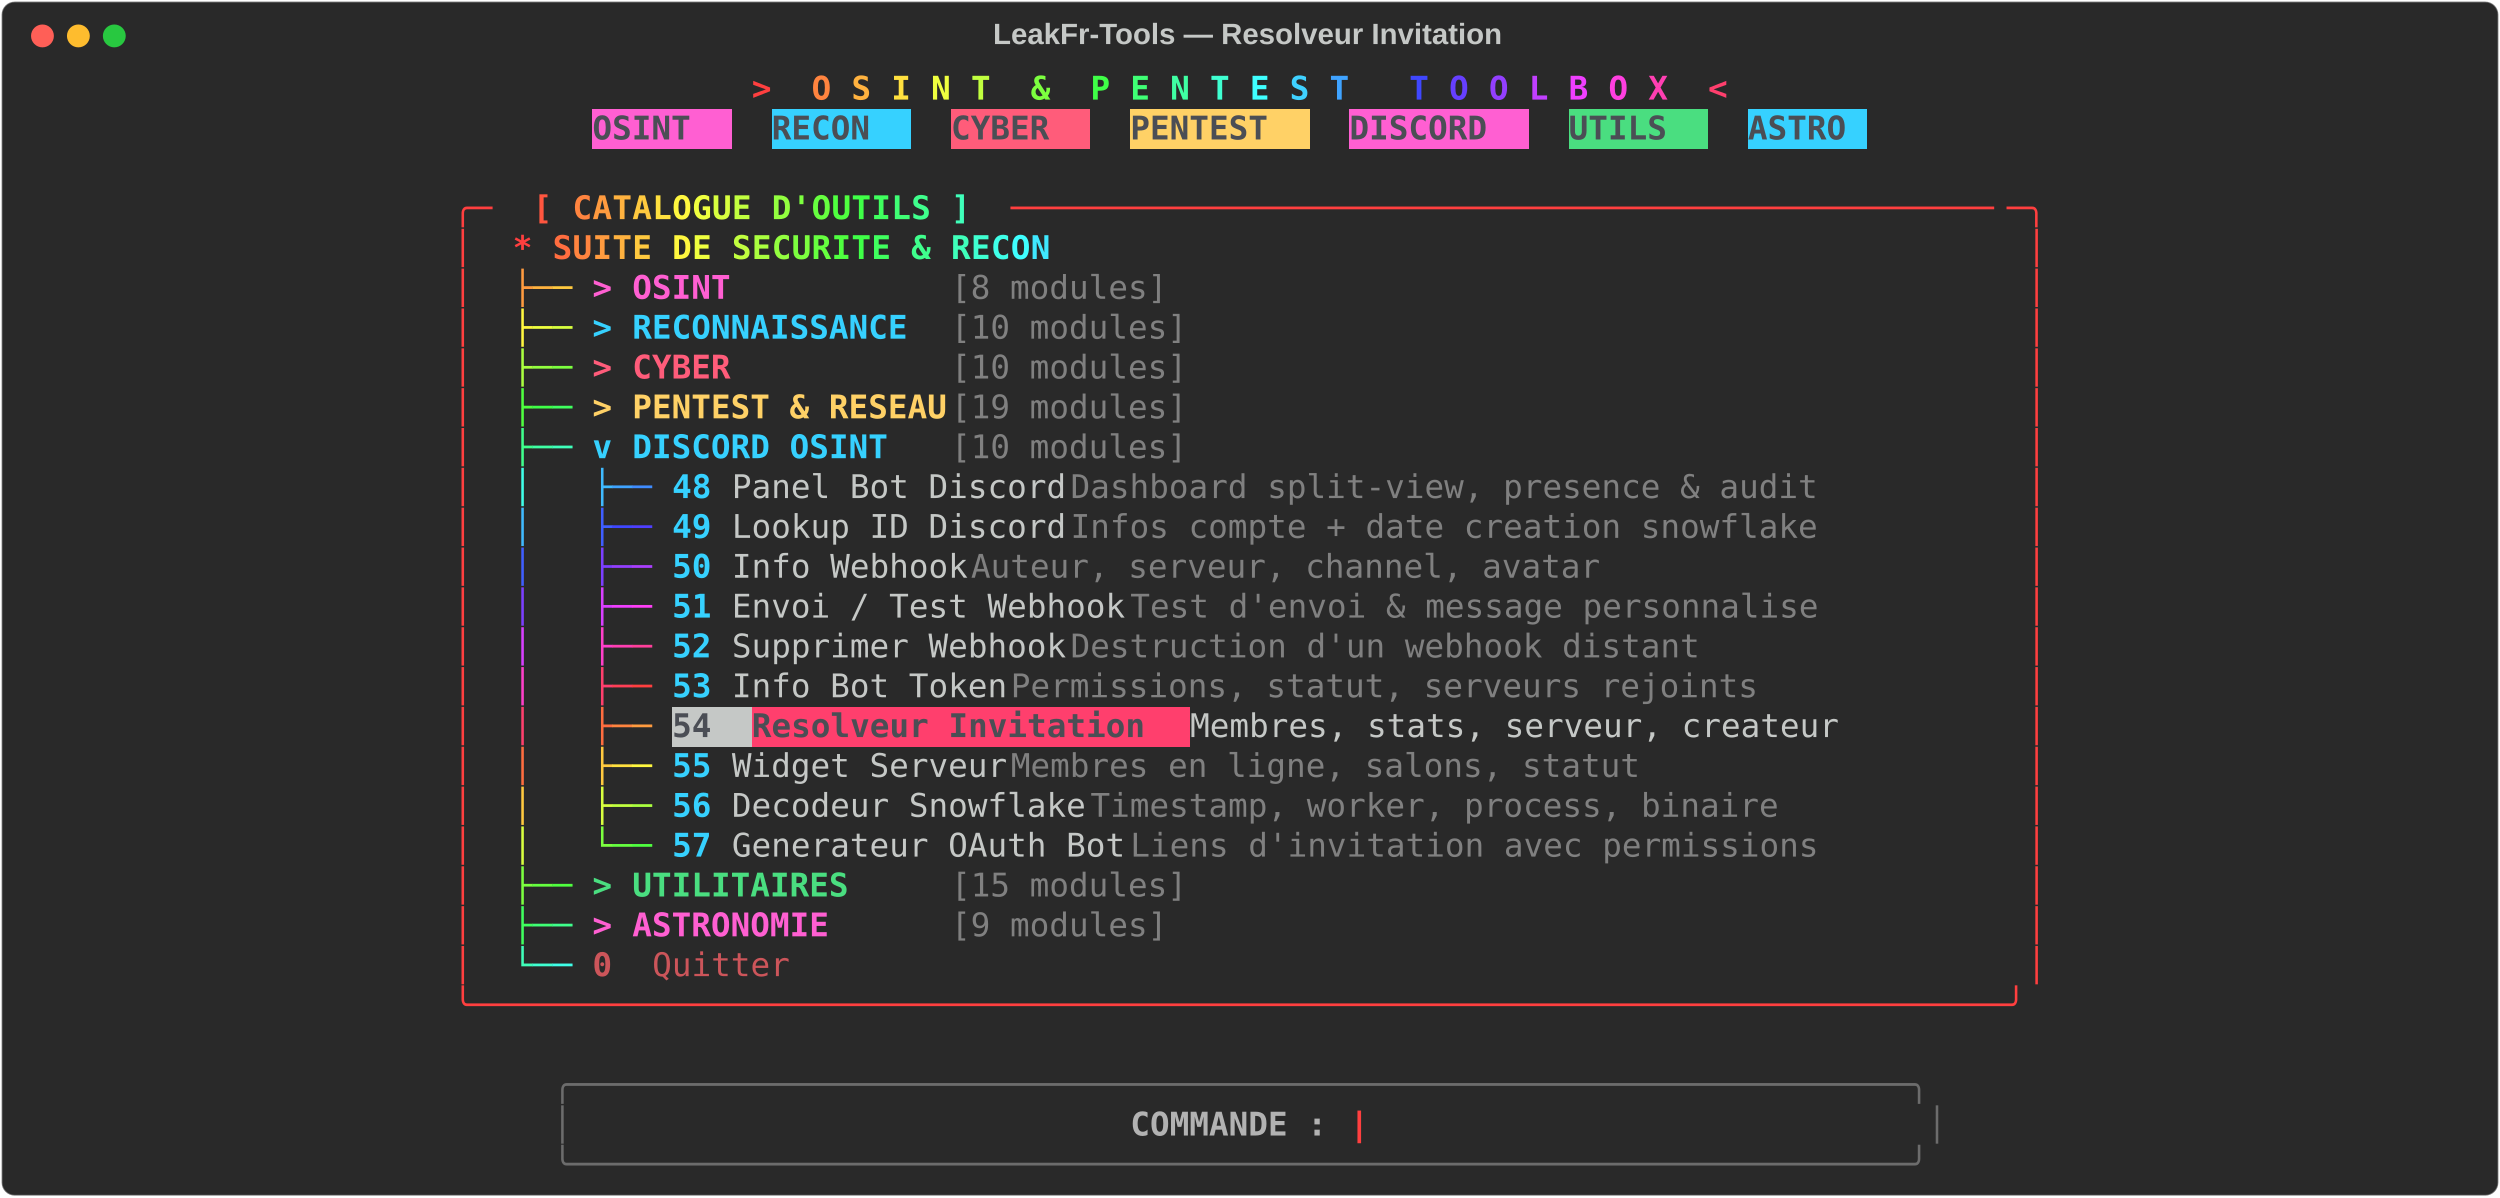
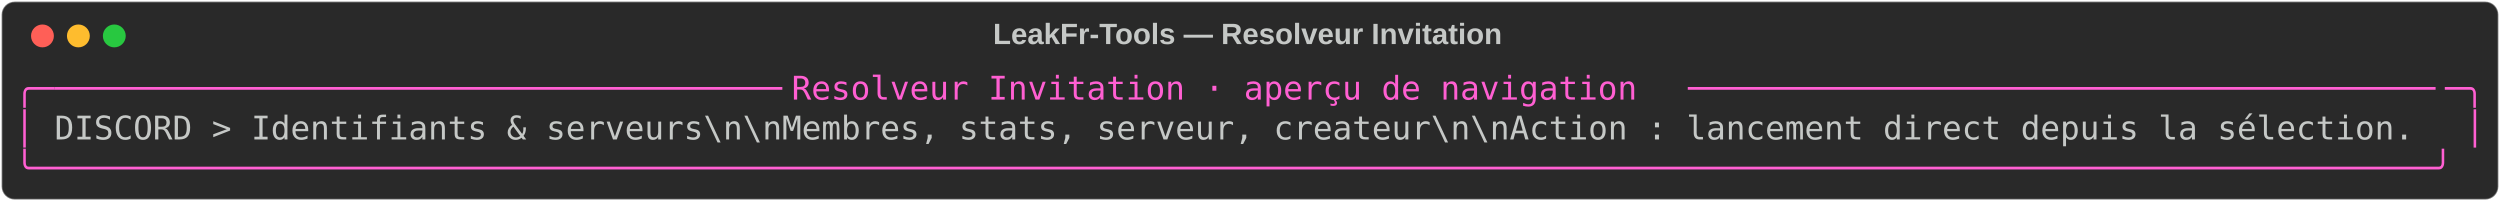
- <svg xmlns="http://www.w3.org/2000/svg" class="rich-terminal" viewBox="0 0 1531 733.2">
+ <svg xmlns="http://www.w3.org/2000/svg" class="rich-terminal" viewBox="0 0 1531 123.2">
  <style>

    @font-face {
        font-family: "Fira Code";
        src: local("FiraCode-Regular"),
                url("https://cdnjs.cloudflare.com/ajax/libs/firacode/6.2.0/woff2/FiraCode-Regular.woff2") format("woff2"),
                url("https://cdnjs.cloudflare.com/ajax/libs/firacode/6.2.0/woff/FiraCode-Regular.woff") format("woff");
        font-style: normal;
        font-weight: 400;
    }
    @font-face {
        font-family: "Fira Code";
        src: local("FiraCode-Bold"),
                url("https://cdnjs.cloudflare.com/ajax/libs/firacode/6.2.0/woff2/FiraCode-Bold.woff2") format("woff2"),
                url("https://cdnjs.cloudflare.com/ajax/libs/firacode/6.2.0/woff/FiraCode-Bold.woff") format("woff");
        font-style: bold;
        font-weight: 700;
    }

-     .terminal-1403682815-matrix {
+     .terminal-3613533372-matrix {
        font-family: Fira Code, monospace;
        font-size: 20px;
        line-height: 24.4px;
        font-variant-east-asian: full-width;
    }

-     .terminal-1403682815-title {
+     .terminal-3613533372-title {
        font-size: 18px;
        font-weight: bold;
        font-family: arial;
    }

-     .terminal-1403682815-r1 { fill: #c5c8c6 }
- .terminal-1403682815-r2 { fill: #ff3f3f;font-weight: bold }
- .terminal-1403682815-r3 { fill: #ff563f;font-weight: bold }
- .terminal-1403682815-r4 { fill: #ff6d3f;font-weight: bold }
- .terminal-1403682815-r5 { fill: #ff843f;font-weight: bold }
- .terminal-1403682815-r6 { fill: #ff9b3f;font-weight: bold }
- .terminal-1403682815-r7 { fill: #ffb23f;font-weight: bold }
- .terminal-1403682815-r8 { fill: #ffc93f;font-weight: bold }
- .terminal-1403682815-r9 { fill: #ffe03f;font-weight: bold }
- .terminal-1403682815-r10 { fill: #fff73f;font-weight: bold }
- .terminal-1403682815-r11 { fill: #efff3f;font-weight: bold }
- .terminal-1403682815-r12 { fill: #d8ff3f;font-weight: bold }
- .terminal-1403682815-r13 { fill: #c1ff3f;font-weight: bold }
- .terminal-1403682815-r14 { fill: #aaff3f;font-weight: bold }
- .terminal-1403682815-r15 { fill: #93ff3f;font-weight: bold }
- .terminal-1403682815-r16 { fill: #7cff3f;font-weight: bold }
- .terminal-1403682815-r17 { fill: #66ff3f;font-weight: bold }
- .terminal-1403682815-r18 { fill: #4fff3f;font-weight: bold }
- .terminal-1403682815-r19 { fill: #3fff47;font-weight: bold }
- .terminal-1403682815-r20 { fill: #3fff5e;font-weight: bold }
- .terminal-1403682815-r21 { fill: #3fff75;font-weight: bold }
- .terminal-1403682815-r22 { fill: #3fff8c;font-weight: bold }
- .terminal-1403682815-r23 { fill: #3fffa3;font-weight: bold }
- .terminal-1403682815-r24 { fill: #3fffba;font-weight: bold }
- .terminal-1403682815-r25 { fill: #3fffd1;font-weight: bold }
- .terminal-1403682815-r26 { fill: #3fffe8;font-weight: bold }
- .terminal-1403682815-r27 { fill: #3fffff;font-weight: bold }
- .terminal-1403682815-r28 { fill: #3fe8ff;font-weight: bold }
- .terminal-1403682815-r29 { fill: #3fd1ff;font-weight: bold }
- .terminal-1403682815-r30 { fill: #3fbaff;font-weight: bold }
- .terminal-1403682815-r31 { fill: #3fa3ff;font-weight: bold }
- .terminal-1403682815-r32 { fill: #3f8cff;font-weight: bold }
- .terminal-1403682815-r33 { fill: #3f75ff;font-weight: bold }
- .terminal-1403682815-r34 { fill: #3f5eff;font-weight: bold }
- .terminal-1403682815-r35 { fill: #3f47ff;font-weight: bold }
- .terminal-1403682815-r36 { fill: #4f3fff;font-weight: bold }
- .terminal-1403682815-r37 { fill: #663fff;font-weight: bold }
- .terminal-1403682815-r38 { fill: #7c3fff;font-weight: bold }
- .terminal-1403682815-r39 { fill: #933fff;font-weight: bold }
- .terminal-1403682815-r40 { fill: #aa3fff;font-weight: bold }
- .terminal-1403682815-r41 { fill: #c13fff;font-weight: bold }
- .terminal-1403682815-r42 { fill: #d83fff;font-weight: bold }
- .terminal-1403682815-r43 { fill: #ef3fff;font-weight: bold }
- .terminal-1403682815-r44 { fill: #ff3ff7;font-weight: bold }
- .terminal-1403682815-r45 { fill: #ff3fe0;font-weight: bold }
- .terminal-1403682815-r46 { fill: #ff3fc9;font-weight: bold }
- .terminal-1403682815-r47 { fill: #ff3fb2;font-weight: bold }
- .terminal-1403682815-r48 { fill: #ff3f9b;font-weight: bold }
- .terminal-1403682815-r49 { fill: #ff3f84;font-weight: bold }
- .terminal-1403682815-r50 { fill: #ff3f6d;font-weight: bold }
- .terminal-1403682815-r51 { fill: #4b4e55;font-weight: bold }
- .terminal-1403682815-r52 { fill: #ff3f3f }
- .terminal-1403682815-r53 { fill: #ff5fd2;font-weight: bold }
- .terminal-1403682815-r54 { fill: #808080 }
- .terminal-1403682815-r55 { fill: #36d1ff;font-weight: bold }
- .terminal-1403682815-r56 { fill: #ff5c7a;font-weight: bold }
- .terminal-1403682815-r57 { fill: #ffd166;font-weight: bold }
- .terminal-1403682815-r58 { fill: #ff3f56;font-weight: bold }
- .terminal-1403682815-r59 { fill: #65ff3f;font-weight: bold }
- .terminal-1403682815-r60 { fill: #4ade80;font-weight: bold }
- .terminal-1403682815-r61 { fill: #cc555a;font-weight: bold }
- .terminal-1403682815-r62 { fill: #cc555a }
- .terminal-1403682815-r63 { fill: #6c6c6c }
- .terminal-1403682815-r64 { fill: #b2b2b2;font-weight: bold }
+     .terminal-3613533372-r1 { fill: #ff5fd2 }
+ .terminal-3613533372-r2 { fill: #c5c8c6 }
    </style>
  <defs>
-     <clipPath id="terminal-1403682815-clip-terminal">
-       <rect x="0" y="0" width="1511.8" height="682.2" />
+     <clipPath id="terminal-3613533372-clip-terminal">
+       <rect x="0" y="0" width="1511.8" height="72.2" />
    </clipPath>
-     <clipPath id="terminal-1403682815-line-0">
+     <clipPath id="terminal-3613533372-line-0">
      <rect x="0" y="1.5" width="1512.8" height="24.65" />
    </clipPath>
-     <clipPath id="terminal-1403682815-line-1">
+     <clipPath id="terminal-3613533372-line-1">
      <rect x="0" y="25.9" width="1512.8" height="24.65" />
    </clipPath>
-     <clipPath id="terminal-1403682815-line-2">
-       <rect x="0" y="50.3" width="1512.8" height="24.65" />
-     </clipPath>
-     <clipPath id="terminal-1403682815-line-3">
-       <rect x="0" y="74.7" width="1512.8" height="24.65" />
-     </clipPath>
-     <clipPath id="terminal-1403682815-line-4">
-       <rect x="0" y="99.1" width="1512.8" height="24.65" />
-     </clipPath>
-     <clipPath id="terminal-1403682815-line-5">
-       <rect x="0" y="123.5" width="1512.8" height="24.65" />
-     </clipPath>
-     <clipPath id="terminal-1403682815-line-6">
-       <rect x="0" y="147.9" width="1512.8" height="24.65" />
-     </clipPath>
-     <clipPath id="terminal-1403682815-line-7">
-       <rect x="0" y="172.3" width="1512.8" height="24.65" />
-     </clipPath>
-     <clipPath id="terminal-1403682815-line-8">
-       <rect x="0" y="196.7" width="1512.8" height="24.65" />
-     </clipPath>
-     <clipPath id="terminal-1403682815-line-9">
-       <rect x="0" y="221.1" width="1512.8" height="24.65" />
-     </clipPath>
-     <clipPath id="terminal-1403682815-line-10">
-       <rect x="0" y="245.5" width="1512.8" height="24.65" />
-     </clipPath>
-     <clipPath id="terminal-1403682815-line-11">
-       <rect x="0" y="269.9" width="1512.8" height="24.65" />
-     </clipPath>
-     <clipPath id="terminal-1403682815-line-12">
-       <rect x="0" y="294.3" width="1512.8" height="24.65" />
-     </clipPath>
-     <clipPath id="terminal-1403682815-line-13">
-       <rect x="0" y="318.7" width="1512.8" height="24.65" />
-     </clipPath>
-     <clipPath id="terminal-1403682815-line-14">
-       <rect x="0" y="343.1" width="1512.8" height="24.65" />
-     </clipPath>
-     <clipPath id="terminal-1403682815-line-15">
-       <rect x="0" y="367.5" width="1512.8" height="24.65" />
-     </clipPath>
-     <clipPath id="terminal-1403682815-line-16">
-       <rect x="0" y="391.9" width="1512.8" height="24.65" />
-     </clipPath>
-     <clipPath id="terminal-1403682815-line-17">
-       <rect x="0" y="416.3" width="1512.8" height="24.65" />
-     </clipPath>
-     <clipPath id="terminal-1403682815-line-18">
-       <rect x="0" y="440.7" width="1512.8" height="24.65" />
-     </clipPath>
-     <clipPath id="terminal-1403682815-line-19">
-       <rect x="0" y="465.1" width="1512.8" height="24.65" />
-     </clipPath>
-     <clipPath id="terminal-1403682815-line-20">
-       <rect x="0" y="489.5" width="1512.8" height="24.65" />
-     </clipPath>
-     <clipPath id="terminal-1403682815-line-21">
-       <rect x="0" y="513.9" width="1512.8" height="24.65" />
-     </clipPath>
-     <clipPath id="terminal-1403682815-line-22">
-       <rect x="0" y="538.3" width="1512.8" height="24.65" />
-     </clipPath>
-     <clipPath id="terminal-1403682815-line-23">
-       <rect x="0" y="562.7" width="1512.8" height="24.65" />
-     </clipPath>
-     <clipPath id="terminal-1403682815-line-24">
-       <rect x="0" y="587.1" width="1512.8" height="24.65" />
-     </clipPath>
-     <clipPath id="terminal-1403682815-line-25">
-       <rect x="0" y="611.5" width="1512.8" height="24.65" />
-     </clipPath>
-     <clipPath id="terminal-1403682815-line-26">
-       <rect x="0" y="635.9" width="1512.8" height="24.65" />
-     </clipPath>
  </defs>
-   <rect fill="#292929" stroke="rgba(255,255,255,0.35)" stroke-width="1" x="1" y="1" width="1529" height="731.2" rx="8" />
-   <text class="terminal-1403682815-title" fill="#c5c8c6" text-anchor="middle" x="764" y="27">LeakFr-Tools — Resolveur Invitation</text>
+   <rect fill="#292929" stroke="rgba(255,255,255,0.35)" stroke-width="1" x="1" y="1" width="1529" height="121.2" rx="8" />
+   <text class="terminal-3613533372-title" fill="#c5c8c6" text-anchor="middle" x="764" y="27">LeakFr-Tools — Resolveur Invitation</text>
  <g transform="translate(26,22)">
    <circle cx="0" cy="0" r="7" fill="#ff5f57" />
    <circle cx="22" cy="0" r="7" fill="#febc2e" />
    <circle cx="44" cy="0" r="7" fill="#28c840" />
  </g>
-   <g transform="translate(9, 41)" clip-path="url(#terminal-1403682815-clip-terminal)">
-     <rect fill="#ff5fd2" x="353.8" y="25.9" width="85.4" height="24.65" shape-rendering="crispEdges" />
-     <rect fill="#36d1ff" x="463.6" y="25.9" width="85.4" height="24.65" shape-rendering="crispEdges" />
-     <rect fill="#ff5c7a" x="573.4" y="25.9" width="85.4" height="24.65" shape-rendering="crispEdges" />
-     <rect fill="#ffd166" x="683.2" y="25.9" width="109.8" height="24.65" shape-rendering="crispEdges" />
-     <rect fill="#ff5fd2" x="817.4" y="25.9" width="109.8" height="24.65" shape-rendering="crispEdges" />
-     <rect fill="#4ade80" x="951.6" y="25.9" width="85.4" height="24.65" shape-rendering="crispEdges" />
-     <rect fill="#36d1ff" x="1061.4" y="25.9" width="73.2" height="24.65" shape-rendering="crispEdges" />
-     <rect fill="#c5c8c6" x="402.6" y="391.9" width="48.8" height="24.65" shape-rendering="crispEdges" />
-     <rect fill="#ff3f6d" x="451.4" y="391.9" width="268.4" height="24.65" shape-rendering="crispEdges" />
-     <g class="terminal-1403682815-matrix">
-       <text class="terminal-1403682815-r2" x="451.4" y="20" textLength="12.2" clip-path="url(#terminal-1403682815-line-0)">&gt;</text>
-       <text class="terminal-1403682815-r5" x="488" y="20" textLength="12.2" clip-path="url(#terminal-1403682815-line-0)">O</text>
-       <text class="terminal-1403682815-r7" x="512.4" y="20" textLength="12.2" clip-path="url(#terminal-1403682815-line-0)">S</text>
-       <text class="terminal-1403682815-r9" x="536.8" y="20" textLength="12.2" clip-path="url(#terminal-1403682815-line-0)">I</text>
-       <text class="terminal-1403682815-r11" x="561.2" y="20" textLength="12.2" clip-path="url(#terminal-1403682815-line-0)">N</text>
-       <text class="terminal-1403682815-r13" x="585.6" y="20" textLength="12.2" clip-path="url(#terminal-1403682815-line-0)">T</text>
-       <text class="terminal-1403682815-r16" x="622.2" y="20" textLength="12.2" clip-path="url(#terminal-1403682815-line-0)">&amp;</text>
-       <text class="terminal-1403682815-r19" x="658.8" y="20" textLength="12.2" clip-path="url(#terminal-1403682815-line-0)">P</text>
-       <text class="terminal-1403682815-r21" x="683.2" y="20" textLength="12.2" clip-path="url(#terminal-1403682815-line-0)">E</text>
-       <text class="terminal-1403682815-r23" x="707.6" y="20" textLength="12.2" clip-path="url(#terminal-1403682815-line-0)">N</text>
-       <text class="terminal-1403682815-r25" x="732" y="20" textLength="12.2" clip-path="url(#terminal-1403682815-line-0)">T</text>
-       <text class="terminal-1403682815-r27" x="756.4" y="20" textLength="12.2" clip-path="url(#terminal-1403682815-line-0)">E</text>
-       <text class="terminal-1403682815-r29" x="780.8" y="20" textLength="12.2" clip-path="url(#terminal-1403682815-line-0)">S</text>
-       <text class="terminal-1403682815-r31" x="805.2" y="20" textLength="12.2" clip-path="url(#terminal-1403682815-line-0)">T</text>
-       <text class="terminal-1403682815-r35" x="854" y="20" textLength="12.2" clip-path="url(#terminal-1403682815-line-0)">T</text>
-       <text class="terminal-1403682815-r37" x="878.4" y="20" textLength="12.2" clip-path="url(#terminal-1403682815-line-0)">O</text>
-       <text class="terminal-1403682815-r39" x="902.8" y="20" textLength="12.2" clip-path="url(#terminal-1403682815-line-0)">O</text>
-       <text class="terminal-1403682815-r41" x="927.2" y="20" textLength="12.2" clip-path="url(#terminal-1403682815-line-0)">L</text>
-       <text class="terminal-1403682815-r43" x="951.6" y="20" textLength="12.2" clip-path="url(#terminal-1403682815-line-0)">B</text>
-       <text class="terminal-1403682815-r45" x="976" y="20" textLength="12.2" clip-path="url(#terminal-1403682815-line-0)">O</text>
-       <text class="terminal-1403682815-r47" x="1000.4" y="20" textLength="12.2" clip-path="url(#terminal-1403682815-line-0)">X</text>
-       <text class="terminal-1403682815-r50" x="1037" y="20" textLength="12.2" clip-path="url(#terminal-1403682815-line-0)">&lt;</text>
-       <text class="terminal-1403682815-r1" x="1512.8" y="20" textLength="12.2" clip-path="url(#terminal-1403682815-line-0)">
+   <g transform="translate(9, 41)" clip-path="url(#terminal-3613533372-clip-terminal)">
+     <g class="terminal-3613533372-matrix">
+       <text class="terminal-3613533372-r1" x="0" y="20" textLength="24.4" clip-path="url(#terminal-3613533372-line-0)">╭─</text>
+       <text class="terminal-3613533372-r1" x="24.4" y="20" textLength="451.4" clip-path="url(#terminal-3613533372-line-0)">─────────────────────────────────────</text>
+       <text class="terminal-3613533372-r1" x="475.8" y="20" textLength="549" clip-path="url(#terminal-3613533372-line-0)"> Resolveur Invitation · aperçu de navigation </text>
+       <text class="terminal-3613533372-r1" x="1024.8" y="20" textLength="463.6" clip-path="url(#terminal-3613533372-line-0)">──────────────────────────────────────</text>
+       <text class="terminal-3613533372-r1" x="1488.4" y="20" textLength="24.4" clip-path="url(#terminal-3613533372-line-0)">─╮</text>
+       <text class="terminal-3613533372-r2" x="1512.8" y="20" textLength="12.2" clip-path="url(#terminal-3613533372-line-0)">
</text>
-       <text class="terminal-1403682815-r51" x="353.8" y="44.4" textLength="85.4" clip-path="url(#terminal-1403682815-line-1)"> OSINT </text>
-       <text class="terminal-1403682815-r51" x="463.6" y="44.4" textLength="85.4" clip-path="url(#terminal-1403682815-line-1)"> RECON </text>
-       <text class="terminal-1403682815-r51" x="573.4" y="44.4" textLength="85.4" clip-path="url(#terminal-1403682815-line-1)"> CYBER </text>
-       <text class="terminal-1403682815-r51" x="683.2" y="44.4" textLength="109.8" clip-path="url(#terminal-1403682815-line-1)"> PENTEST </text>
-       <text class="terminal-1403682815-r51" x="817.4" y="44.4" textLength="109.8" clip-path="url(#terminal-1403682815-line-1)"> DISCORD </text>
-       <text class="terminal-1403682815-r51" x="951.6" y="44.4" textLength="85.4" clip-path="url(#terminal-1403682815-line-1)"> UTILS </text>
-       <text class="terminal-1403682815-r51" x="1061.4" y="44.4" textLength="73.2" clip-path="url(#terminal-1403682815-line-1)"> ASTRO</text>
-       <text class="terminal-1403682815-r1" x="1512.8" y="44.4" textLength="12.2" clip-path="url(#terminal-1403682815-line-1)">
+       <text class="terminal-3613533372-r1" x="0" y="44.4" textLength="12.2" clip-path="url(#terminal-3613533372-line-1)">│</text>
+       <text class="terminal-3613533372-r2" x="24.4" y="44.4" textLength="1464" clip-path="url(#terminal-3613533372-line-1)">DISCORD &gt; Identifiants &amp; serveurs\n\nMembres, stats, serveur, createur\n\nAction : lancement direct depuis la sélection.</text>
+       <text class="terminal-3613533372-r1" x="1500.6" y="44.4" textLength="12.2" clip-path="url(#terminal-3613533372-line-1)">│</text>
+       <text class="terminal-3613533372-r2" x="1512.8" y="44.4" textLength="12.2" clip-path="url(#terminal-3613533372-line-1)">
</text>
-       <text class="terminal-1403682815-r1" x="1512.8" y="68.8" textLength="12.2" clip-path="url(#terminal-1403682815-line-2)">
- </text>
-       <text class="terminal-1403682815-r52" x="268.4" y="93.2" textLength="24.4" clip-path="url(#terminal-1403682815-line-3)">╭─</text>
-       <text class="terminal-1403682815-r3" x="317.2" y="93.2" textLength="12.2" clip-path="url(#terminal-1403682815-line-3)">[</text>
-       <text class="terminal-1403682815-r5" x="341.6" y="93.2" textLength="12.2" clip-path="url(#terminal-1403682815-line-3)">C</text>
-       <text class="terminal-1403682815-r6" x="353.8" y="93.2" textLength="12.2" clip-path="url(#terminal-1403682815-line-3)">A</text>
-       <text class="terminal-1403682815-r7" x="366" y="93.2" textLength="12.2" clip-path="url(#terminal-1403682815-line-3)">T</text>
-       <text class="terminal-1403682815-r8" x="378.2" y="93.2" textLength="12.2" clip-path="url(#terminal-1403682815-line-3)">A</text>
-       <text class="terminal-1403682815-r9" x="390.4" y="93.2" textLength="12.2" clip-path="url(#terminal-1403682815-line-3)">L</text>
-       <text class="terminal-1403682815-r10" x="402.6" y="93.2" textLength="12.2" clip-path="url(#terminal-1403682815-line-3)">O</text>
-       <text class="terminal-1403682815-r11" x="414.8" y="93.2" textLength="12.2" clip-path="url(#terminal-1403682815-line-3)">G</text>
-       <text class="terminal-1403682815-r12" x="427" y="93.2" textLength="12.2" clip-path="url(#terminal-1403682815-line-3)">U</text>
-       <text class="terminal-1403682815-r13" x="439.2" y="93.2" textLength="12.2" clip-path="url(#terminal-1403682815-line-3)">E</text>
-       <text class="terminal-1403682815-r15" x="463.6" y="93.2" textLength="12.2" clip-path="url(#terminal-1403682815-line-3)">D</text>
-       <text class="terminal-1403682815-r16" x="475.8" y="93.2" textLength="12.2" clip-path="url(#terminal-1403682815-line-3)">'</text>
-       <text class="terminal-1403682815-r17" x="488" y="93.2" textLength="12.2" clip-path="url(#terminal-1403682815-line-3)">O</text>
-       <text class="terminal-1403682815-r18" x="500.2" y="93.2" textLength="12.2" clip-path="url(#terminal-1403682815-line-3)">U</text>
-       <text class="terminal-1403682815-r19" x="512.4" y="93.2" textLength="12.2" clip-path="url(#terminal-1403682815-line-3)">T</text>
-       <text class="terminal-1403682815-r20" x="524.6" y="93.2" textLength="12.2" clip-path="url(#terminal-1403682815-line-3)">I</text>
-       <text class="terminal-1403682815-r21" x="536.8" y="93.2" textLength="12.2" clip-path="url(#terminal-1403682815-line-3)">L</text>
-       <text class="terminal-1403682815-r22" x="549" y="93.2" textLength="12.2" clip-path="url(#terminal-1403682815-line-3)">S</text>
-       <text class="terminal-1403682815-r24" x="573.4" y="93.2" textLength="12.2" clip-path="url(#terminal-1403682815-line-3)">]</text>
-       <text class="terminal-1403682815-r52" x="610" y="93.2" textLength="610" clip-path="url(#terminal-1403682815-line-3)">──────────────────────────────────────────────────</text>
-       <text class="terminal-1403682815-r52" x="1220" y="93.2" textLength="24.4" clip-path="url(#terminal-1403682815-line-3)">─╮</text>
-       <text class="terminal-1403682815-r1" x="1512.8" y="93.2" textLength="12.2" clip-path="url(#terminal-1403682815-line-3)">
- </text>
-       <text class="terminal-1403682815-r52" x="268.4" y="117.6" textLength="12.2" clip-path="url(#terminal-1403682815-line-4)">│</text>
-       <text class="terminal-1403682815-r2" x="305" y="117.6" textLength="12.2" clip-path="url(#terminal-1403682815-line-4)">*</text>
-       <text class="terminal-1403682815-r4" x="329.4" y="117.6" textLength="12.2" clip-path="url(#terminal-1403682815-line-4)">S</text>
-       <text class="terminal-1403682815-r5" x="341.6" y="117.6" textLength="12.2" clip-path="url(#terminal-1403682815-line-4)">U</text>
-       <text class="terminal-1403682815-r6" x="353.8" y="117.6" textLength="12.2" clip-path="url(#terminal-1403682815-line-4)">I</text>
-       <text class="terminal-1403682815-r7" x="366" y="117.6" textLength="12.2" clip-path="url(#terminal-1403682815-line-4)">T</text>
-       <text class="terminal-1403682815-r8" x="378.2" y="117.6" textLength="12.2" clip-path="url(#terminal-1403682815-line-4)">E</text>
-       <text class="terminal-1403682815-r10" x="402.6" y="117.6" textLength="12.2" clip-path="url(#terminal-1403682815-line-4)">D</text>
-       <text class="terminal-1403682815-r11" x="414.8" y="117.6" textLength="12.2" clip-path="url(#terminal-1403682815-line-4)">E</text>
-       <text class="terminal-1403682815-r13" x="439.2" y="117.6" textLength="12.2" clip-path="url(#terminal-1403682815-line-4)">S</text>
-       <text class="terminal-1403682815-r14" x="451.4" y="117.6" textLength="12.2" clip-path="url(#terminal-1403682815-line-4)">E</text>
-       <text class="terminal-1403682815-r15" x="463.6" y="117.6" textLength="12.2" clip-path="url(#terminal-1403682815-line-4)">C</text>
-       <text class="terminal-1403682815-r16" x="475.8" y="117.6" textLength="12.2" clip-path="url(#terminal-1403682815-line-4)">U</text>
-       <text class="terminal-1403682815-r17" x="488" y="117.6" textLength="12.2" clip-path="url(#terminal-1403682815-line-4)">R</text>
-       <text class="terminal-1403682815-r18" x="500.2" y="117.6" textLength="12.2" clip-path="url(#terminal-1403682815-line-4)">I</text>
-       <text class="terminal-1403682815-r19" x="512.4" y="117.6" textLength="12.2" clip-path="url(#terminal-1403682815-line-4)">T</text>
-       <text class="terminal-1403682815-r20" x="524.6" y="117.6" textLength="12.2" clip-path="url(#terminal-1403682815-line-4)">E</text>
-       <text class="terminal-1403682815-r22" x="549" y="117.6" textLength="12.2" clip-path="url(#terminal-1403682815-line-4)">&amp;</text>
-       <text class="terminal-1403682815-r24" x="573.4" y="117.6" textLength="12.2" clip-path="url(#terminal-1403682815-line-4)">R</text>
-       <text class="terminal-1403682815-r25" x="585.6" y="117.6" textLength="12.2" clip-path="url(#terminal-1403682815-line-4)">E</text>
-       <text class="terminal-1403682815-r26" x="597.8" y="117.6" textLength="12.2" clip-path="url(#terminal-1403682815-line-4)">C</text>
-       <text class="terminal-1403682815-r27" x="610" y="117.6" textLength="12.2" clip-path="url(#terminal-1403682815-line-4)">O</text>
-       <text class="terminal-1403682815-r28" x="622.2" y="117.6" textLength="12.2" clip-path="url(#terminal-1403682815-line-4)">N</text>
-       <text class="terminal-1403682815-r52" x="1232.2" y="117.6" textLength="12.2" clip-path="url(#terminal-1403682815-line-4)">│</text>
-       <text class="terminal-1403682815-r1" x="1512.8" y="117.6" textLength="12.2" clip-path="url(#terminal-1403682815-line-4)">
- </text>
-       <text class="terminal-1403682815-r52" x="268.4" y="142" textLength="12.2" clip-path="url(#terminal-1403682815-line-5)">│</text>
-       <text class="terminal-1403682815-r6" x="305" y="142" textLength="12.2" clip-path="url(#terminal-1403682815-line-5)">├</text>
-       <text class="terminal-1403682815-r7" x="317.2" y="142" textLength="12.2" clip-path="url(#terminal-1403682815-line-5)">─</text>
-       <text class="terminal-1403682815-r8" x="329.4" y="142" textLength="12.2" clip-path="url(#terminal-1403682815-line-5)">─</text>
-       <text class="terminal-1403682815-r53" x="353.8" y="142" textLength="24.4" clip-path="url(#terminal-1403682815-line-5)">&gt; </text>
-       <text class="terminal-1403682815-r53" x="378.2" y="142" textLength="195.2" clip-path="url(#terminal-1403682815-line-5)">OSINT           </text>
-       <text class="terminal-1403682815-r54" x="573.4" y="142" textLength="146.4" clip-path="url(#terminal-1403682815-line-5)"> [8 modules]</text>
-       <text class="terminal-1403682815-r52" x="1232.2" y="142" textLength="12.2" clip-path="url(#terminal-1403682815-line-5)">│</text>
-       <text class="terminal-1403682815-r1" x="1512.8" y="142" textLength="12.2" clip-path="url(#terminal-1403682815-line-5)">
- </text>
-       <text class="terminal-1403682815-r52" x="268.4" y="166.4" textLength="12.2" clip-path="url(#terminal-1403682815-line-6)">│</text>
-       <text class="terminal-1403682815-r10" x="305" y="166.4" textLength="12.2" clip-path="url(#terminal-1403682815-line-6)">├</text>
-       <text class="terminal-1403682815-r11" x="317.2" y="166.4" textLength="12.2" clip-path="url(#terminal-1403682815-line-6)">─</text>
-       <text class="terminal-1403682815-r12" x="329.4" y="166.4" textLength="12.2" clip-path="url(#terminal-1403682815-line-6)">─</text>
-       <text class="terminal-1403682815-r55" x="353.8" y="166.4" textLength="24.4" clip-path="url(#terminal-1403682815-line-6)">&gt; </text>
-       <text class="terminal-1403682815-r55" x="378.2" y="166.4" textLength="195.2" clip-path="url(#terminal-1403682815-line-6)">RECONNAISSANCE  </text>
-       <text class="terminal-1403682815-r54" x="573.4" y="166.4" textLength="158.6" clip-path="url(#terminal-1403682815-line-6)"> [10 modules]</text>
-       <text class="terminal-1403682815-r52" x="1232.2" y="166.4" textLength="12.2" clip-path="url(#terminal-1403682815-line-6)">│</text>
-       <text class="terminal-1403682815-r1" x="1512.8" y="166.4" textLength="12.2" clip-path="url(#terminal-1403682815-line-6)">
- </text>
-       <text class="terminal-1403682815-r52" x="268.4" y="190.8" textLength="12.2" clip-path="url(#terminal-1403682815-line-7)">│</text>
-       <text class="terminal-1403682815-r14" x="305" y="190.8" textLength="12.2" clip-path="url(#terminal-1403682815-line-7)">├</text>
-       <text class="terminal-1403682815-r15" x="317.2" y="190.8" textLength="12.2" clip-path="url(#terminal-1403682815-line-7)">─</text>
-       <text class="terminal-1403682815-r16" x="329.4" y="190.8" textLength="12.2" clip-path="url(#terminal-1403682815-line-7)">─</text>
-       <text class="terminal-1403682815-r56" x="353.8" y="190.8" textLength="24.4" clip-path="url(#terminal-1403682815-line-7)">&gt; </text>
-       <text class="terminal-1403682815-r56" x="378.2" y="190.8" textLength="195.2" clip-path="url(#terminal-1403682815-line-7)">CYBER           </text>
-       <text class="terminal-1403682815-r54" x="573.4" y="190.8" textLength="158.6" clip-path="url(#terminal-1403682815-line-7)"> [10 modules]</text>
-       <text class="terminal-1403682815-r52" x="1232.2" y="190.8" textLength="12.2" clip-path="url(#terminal-1403682815-line-7)">│</text>
-       <text class="terminal-1403682815-r1" x="1512.8" y="190.8" textLength="12.2" clip-path="url(#terminal-1403682815-line-7)">
- </text>
-       <text class="terminal-1403682815-r52" x="268.4" y="215.2" textLength="12.2" clip-path="url(#terminal-1403682815-line-8)">│</text>
-       <text class="terminal-1403682815-r18" x="305" y="215.2" textLength="12.2" clip-path="url(#terminal-1403682815-line-8)">├</text>
-       <text class="terminal-1403682815-r19" x="317.2" y="215.2" textLength="12.2" clip-path="url(#terminal-1403682815-line-8)">─</text>
-       <text class="terminal-1403682815-r20" x="329.4" y="215.2" textLength="12.2" clip-path="url(#terminal-1403682815-line-8)">─</text>
-       <text class="terminal-1403682815-r57" x="353.8" y="215.2" textLength="24.4" clip-path="url(#terminal-1403682815-line-8)">&gt; </text>
-       <text class="terminal-1403682815-r57" x="378.2" y="215.2" textLength="195.2" clip-path="url(#terminal-1403682815-line-8)">PENTEST &amp; RESEAU</text>
-       <text class="terminal-1403682815-r54" x="573.4" y="215.2" textLength="158.6" clip-path="url(#terminal-1403682815-line-8)"> [19 modules]</text>
-       <text class="terminal-1403682815-r52" x="1232.2" y="215.2" textLength="12.2" clip-path="url(#terminal-1403682815-line-8)">│</text>
-       <text class="terminal-1403682815-r1" x="1512.8" y="215.2" textLength="12.2" clip-path="url(#terminal-1403682815-line-8)">
- </text>
-       <text class="terminal-1403682815-r52" x="268.4" y="239.6" textLength="12.2" clip-path="url(#terminal-1403682815-line-9)">│</text>
-       <text class="terminal-1403682815-r22" x="305" y="239.6" textLength="12.2" clip-path="url(#terminal-1403682815-line-9)">├</text>
-       <text class="terminal-1403682815-r23" x="317.2" y="239.6" textLength="12.2" clip-path="url(#terminal-1403682815-line-9)">─</text>
-       <text class="terminal-1403682815-r24" x="329.4" y="239.6" textLength="12.2" clip-path="url(#terminal-1403682815-line-9)">─</text>
-       <text class="terminal-1403682815-r55" x="353.8" y="239.6" textLength="24.4" clip-path="url(#terminal-1403682815-line-9)">v </text>
-       <text class="terminal-1403682815-r55" x="378.2" y="239.6" textLength="195.2" clip-path="url(#terminal-1403682815-line-9)">DISCORD OSINT   </text>
-       <text class="terminal-1403682815-r54" x="573.4" y="239.6" textLength="158.6" clip-path="url(#terminal-1403682815-line-9)"> [10 modules]</text>
-       <text class="terminal-1403682815-r52" x="1232.2" y="239.6" textLength="12.2" clip-path="url(#terminal-1403682815-line-9)">│</text>
-       <text class="terminal-1403682815-r1" x="1512.8" y="239.6" textLength="12.2" clip-path="url(#terminal-1403682815-line-9)">
- </text>
-       <text class="terminal-1403682815-r52" x="268.4" y="264" textLength="12.2" clip-path="url(#terminal-1403682815-line-10)">│</text>
-       <text class="terminal-1403682815-r26" x="305" y="264" textLength="12.2" clip-path="url(#terminal-1403682815-line-10)">│</text>
-       <text class="terminal-1403682815-r30" x="353.8" y="264" textLength="12.2" clip-path="url(#terminal-1403682815-line-10)">├</text>
-       <text class="terminal-1403682815-r31" x="366" y="264" textLength="12.2" clip-path="url(#terminal-1403682815-line-10)">─</text>
-       <text class="terminal-1403682815-r32" x="378.2" y="264" textLength="12.2" clip-path="url(#terminal-1403682815-line-10)">─</text>
-       <text class="terminal-1403682815-r55" x="402.6" y="264" textLength="36.6" clip-path="url(#terminal-1403682815-line-10)">48 </text>
-       <text class="terminal-1403682815-r1" x="439.2" y="264" textLength="207.4" clip-path="url(#terminal-1403682815-line-10)">Panel Bot Discord</text>
-       <text class="terminal-1403682815-r54" x="646.6" y="264" textLength="488" clip-path="url(#terminal-1403682815-line-10)">  Dashboard split-view, presence &amp; audit</text>
-       <text class="terminal-1403682815-r52" x="1232.2" y="264" textLength="12.2" clip-path="url(#terminal-1403682815-line-10)">│</text>
-       <text class="terminal-1403682815-r1" x="1512.8" y="264" textLength="12.2" clip-path="url(#terminal-1403682815-line-10)">
- </text>
-       <text class="terminal-1403682815-r52" x="268.4" y="288.4" textLength="12.2" clip-path="url(#terminal-1403682815-line-11)">│</text>
-       <text class="terminal-1403682815-r30" x="305" y="288.4" textLength="12.2" clip-path="url(#terminal-1403682815-line-11)">│</text>
-       <text class="terminal-1403682815-r34" x="353.8" y="288.4" textLength="12.2" clip-path="url(#terminal-1403682815-line-11)">├</text>
-       <text class="terminal-1403682815-r35" x="366" y="288.4" textLength="12.2" clip-path="url(#terminal-1403682815-line-11)">─</text>
-       <text class="terminal-1403682815-r36" x="378.2" y="288.4" textLength="12.2" clip-path="url(#terminal-1403682815-line-11)">─</text>
-       <text class="terminal-1403682815-r55" x="402.6" y="288.4" textLength="36.6" clip-path="url(#terminal-1403682815-line-11)">49 </text>
-       <text class="terminal-1403682815-r1" x="439.2" y="288.4" textLength="207.4" clip-path="url(#terminal-1403682815-line-11)">Lookup ID Discord</text>
-       <text class="terminal-1403682815-r54" x="646.6" y="288.4" textLength="488" clip-path="url(#terminal-1403682815-line-11)">  Infos compte + date creation snowflake</text>
-       <text class="terminal-1403682815-r52" x="1232.2" y="288.4" textLength="12.2" clip-path="url(#terminal-1403682815-line-11)">│</text>
-       <text class="terminal-1403682815-r1" x="1512.8" y="288.4" textLength="12.2" clip-path="url(#terminal-1403682815-line-11)">
- </text>
-       <text class="terminal-1403682815-r52" x="268.4" y="312.8" textLength="12.2" clip-path="url(#terminal-1403682815-line-12)">│</text>
-       <text class="terminal-1403682815-r34" x="305" y="312.8" textLength="12.2" clip-path="url(#terminal-1403682815-line-12)">│</text>
-       <text class="terminal-1403682815-r38" x="353.8" y="312.8" textLength="12.2" clip-path="url(#terminal-1403682815-line-12)">├</text>
-       <text class="terminal-1403682815-r39" x="366" y="312.8" textLength="12.2" clip-path="url(#terminal-1403682815-line-12)">─</text>
-       <text class="terminal-1403682815-r40" x="378.2" y="312.8" textLength="12.2" clip-path="url(#terminal-1403682815-line-12)">─</text>
-       <text class="terminal-1403682815-r55" x="402.6" y="312.8" textLength="36.6" clip-path="url(#terminal-1403682815-line-12)">50 </text>
-       <text class="terminal-1403682815-r1" x="439.2" y="312.8" textLength="146.4" clip-path="url(#terminal-1403682815-line-12)">Info Webhook</text>
-       <text class="terminal-1403682815-r54" x="585.6" y="312.8" textLength="414.8" clip-path="url(#terminal-1403682815-line-12)">  Auteur, serveur, channel, avatar</text>
-       <text class="terminal-1403682815-r52" x="1232.2" y="312.8" textLength="12.2" clip-path="url(#terminal-1403682815-line-12)">│</text>
-       <text class="terminal-1403682815-r1" x="1512.8" y="312.8" textLength="12.2" clip-path="url(#terminal-1403682815-line-12)">
- </text>
-       <text class="terminal-1403682815-r52" x="268.4" y="337.2" textLength="12.2" clip-path="url(#terminal-1403682815-line-13)">│</text>
-       <text class="terminal-1403682815-r38" x="305" y="337.2" textLength="12.2" clip-path="url(#terminal-1403682815-line-13)">│</text>
-       <text class="terminal-1403682815-r42" x="353.8" y="337.2" textLength="12.2" clip-path="url(#terminal-1403682815-line-13)">├</text>
-       <text class="terminal-1403682815-r43" x="366" y="337.2" textLength="12.2" clip-path="url(#terminal-1403682815-line-13)">─</text>
-       <text class="terminal-1403682815-r44" x="378.2" y="337.2" textLength="12.2" clip-path="url(#terminal-1403682815-line-13)">─</text>
-       <text class="terminal-1403682815-r55" x="402.6" y="337.2" textLength="36.6" clip-path="url(#terminal-1403682815-line-13)">51 </text>
-       <text class="terminal-1403682815-r1" x="439.2" y="337.2" textLength="244" clip-path="url(#terminal-1403682815-line-13)">Envoi / Test Webhook</text>
-       <text class="terminal-1403682815-r54" x="683.2" y="337.2" textLength="451.4" clip-path="url(#terminal-1403682815-line-13)">  Test d'envoi &amp; message personnalise</text>
-       <text class="terminal-1403682815-r52" x="1232.2" y="337.2" textLength="12.2" clip-path="url(#terminal-1403682815-line-13)">│</text>
-       <text class="terminal-1403682815-r1" x="1512.8" y="337.2" textLength="12.2" clip-path="url(#terminal-1403682815-line-13)">
- </text>
-       <text class="terminal-1403682815-r52" x="268.4" y="361.6" textLength="12.2" clip-path="url(#terminal-1403682815-line-14)">│</text>
-       <text class="terminal-1403682815-r42" x="305" y="361.6" textLength="12.2" clip-path="url(#terminal-1403682815-line-14)">│</text>
-       <text class="terminal-1403682815-r46" x="353.8" y="361.6" textLength="12.2" clip-path="url(#terminal-1403682815-line-14)">├</text>
-       <text class="terminal-1403682815-r47" x="366" y="361.6" textLength="12.2" clip-path="url(#terminal-1403682815-line-14)">─</text>
-       <text class="terminal-1403682815-r48" x="378.2" y="361.6" textLength="12.2" clip-path="url(#terminal-1403682815-line-14)">─</text>
-       <text class="terminal-1403682815-r55" x="402.6" y="361.6" textLength="36.6" clip-path="url(#terminal-1403682815-line-14)">52 </text>
-       <text class="terminal-1403682815-r1" x="439.2" y="361.6" textLength="207.4" clip-path="url(#terminal-1403682815-line-14)">Supprimer Webhook</text>
-       <text class="terminal-1403682815-r54" x="646.6" y="361.6" textLength="414.8" clip-path="url(#terminal-1403682815-line-14)">  Destruction d'un webhook distant</text>
-       <text class="terminal-1403682815-r52" x="1232.2" y="361.6" textLength="12.2" clip-path="url(#terminal-1403682815-line-14)">│</text>
-       <text class="terminal-1403682815-r1" x="1512.8" y="361.6" textLength="12.2" clip-path="url(#terminal-1403682815-line-14)">
- </text>
-       <text class="terminal-1403682815-r52" x="268.4" y="386" textLength="12.2" clip-path="url(#terminal-1403682815-line-15)">│</text>
-       <text class="terminal-1403682815-r46" x="305" y="386" textLength="12.2" clip-path="url(#terminal-1403682815-line-15)">│</text>
-       <text class="terminal-1403682815-r50" x="353.8" y="386" textLength="12.2" clip-path="url(#terminal-1403682815-line-15)">├</text>
-       <text class="terminal-1403682815-r58" x="366" y="386" textLength="12.2" clip-path="url(#terminal-1403682815-line-15)">─</text>
-       <text class="terminal-1403682815-r2" x="378.2" y="386" textLength="12.2" clip-path="url(#terminal-1403682815-line-15)">─</text>
-       <text class="terminal-1403682815-r55" x="402.6" y="386" textLength="36.6" clip-path="url(#terminal-1403682815-line-15)">53 </text>
-       <text class="terminal-1403682815-r1" x="439.2" y="386" textLength="170.8" clip-path="url(#terminal-1403682815-line-15)">Info Bot Token</text>
-       <text class="terminal-1403682815-r54" x="610" y="386" textLength="488" clip-path="url(#terminal-1403682815-line-15)">  Permissions, statut, serveurs rejoints</text>
-       <text class="terminal-1403682815-r52" x="1232.2" y="386" textLength="12.2" clip-path="url(#terminal-1403682815-line-15)">│</text>
-       <text class="terminal-1403682815-r1" x="1512.8" y="386" textLength="12.2" clip-path="url(#terminal-1403682815-line-15)">
- </text>
-       <text class="terminal-1403682815-r52" x="268.4" y="410.4" textLength="12.2" clip-path="url(#terminal-1403682815-line-16)">│</text>
-       <text class="terminal-1403682815-r50" x="305" y="410.4" textLength="12.2" clip-path="url(#terminal-1403682815-line-16)">│</text>
-       <text class="terminal-1403682815-r4" x="353.8" y="410.4" textLength="12.2" clip-path="url(#terminal-1403682815-line-16)">├</text>
-       <text class="terminal-1403682815-r5" x="366" y="410.4" textLength="12.2" clip-path="url(#terminal-1403682815-line-16)">─</text>
-       <text class="terminal-1403682815-r6" x="378.2" y="410.4" textLength="12.2" clip-path="url(#terminal-1403682815-line-16)">─</text>
-       <text class="terminal-1403682815-r51" x="402.6" y="410.4" textLength="48.8" clip-path="url(#terminal-1403682815-line-16)"> 54 </text>
-       <text class="terminal-1403682815-r51" x="451.4" y="410.4" textLength="268.4" clip-path="url(#terminal-1403682815-line-16)"> Resolveur Invitation </text>
-       <text class="terminal-1403682815-r1" x="719.8" y="410.4" textLength="427" clip-path="url(#terminal-1403682815-line-16)">  Membres, stats, serveur, createur</text>
-       <text class="terminal-1403682815-r52" x="1232.2" y="410.4" textLength="12.2" clip-path="url(#terminal-1403682815-line-16)">│</text>
-       <text class="terminal-1403682815-r1" x="1512.8" y="410.4" textLength="12.2" clip-path="url(#terminal-1403682815-line-16)">
- </text>
-       <text class="terminal-1403682815-r52" x="268.4" y="434.8" textLength="12.2" clip-path="url(#terminal-1403682815-line-17)">│</text>
-       <text class="terminal-1403682815-r4" x="305" y="434.8" textLength="12.2" clip-path="url(#terminal-1403682815-line-17)">│</text>
-       <text class="terminal-1403682815-r8" x="353.8" y="434.8" textLength="12.2" clip-path="url(#terminal-1403682815-line-17)">├</text>
-       <text class="terminal-1403682815-r9" x="366" y="434.8" textLength="12.2" clip-path="url(#terminal-1403682815-line-17)">─</text>
-       <text class="terminal-1403682815-r10" x="378.2" y="434.8" textLength="12.2" clip-path="url(#terminal-1403682815-line-17)">─</text>
-       <text class="terminal-1403682815-r55" x="402.6" y="434.8" textLength="36.6" clip-path="url(#terminal-1403682815-line-17)">55 </text>
-       <text class="terminal-1403682815-r1" x="439.2" y="434.8" textLength="170.8" clip-path="url(#terminal-1403682815-line-17)">Widget Serveur</text>
-       <text class="terminal-1403682815-r54" x="610" y="434.8" textLength="414.8" clip-path="url(#terminal-1403682815-line-17)">  Membres en ligne, salons, statut</text>
-       <text class="terminal-1403682815-r52" x="1232.2" y="434.8" textLength="12.2" clip-path="url(#terminal-1403682815-line-17)">│</text>
-       <text class="terminal-1403682815-r1" x="1512.8" y="434.8" textLength="12.2" clip-path="url(#terminal-1403682815-line-17)">
- </text>
-       <text class="terminal-1403682815-r52" x="268.4" y="459.2" textLength="12.2" clip-path="url(#terminal-1403682815-line-18)">│</text>
-       <text class="terminal-1403682815-r8" x="305" y="459.2" textLength="12.2" clip-path="url(#terminal-1403682815-line-18)">│</text>
-       <text class="terminal-1403682815-r12" x="353.8" y="459.2" textLength="12.2" clip-path="url(#terminal-1403682815-line-18)">├</text>
-       <text class="terminal-1403682815-r13" x="366" y="459.2" textLength="12.2" clip-path="url(#terminal-1403682815-line-18)">─</text>
-       <text class="terminal-1403682815-r14" x="378.2" y="459.2" textLength="12.2" clip-path="url(#terminal-1403682815-line-18)">─</text>
-       <text class="terminal-1403682815-r55" x="402.6" y="459.2" textLength="36.6" clip-path="url(#terminal-1403682815-line-18)">56 </text>
-       <text class="terminal-1403682815-r1" x="439.2" y="459.2" textLength="219.6" clip-path="url(#terminal-1403682815-line-18)">Decodeur Snowflake</text>
-       <text class="terminal-1403682815-r54" x="658.8" y="459.2" textLength="451.4" clip-path="url(#terminal-1403682815-line-18)">  Timestamp, worker, process, binaire</text>
-       <text class="terminal-1403682815-r52" x="1232.2" y="459.2" textLength="12.2" clip-path="url(#terminal-1403682815-line-18)">│</text>
-       <text class="terminal-1403682815-r1" x="1512.8" y="459.2" textLength="12.2" clip-path="url(#terminal-1403682815-line-18)">
- </text>
-       <text class="terminal-1403682815-r52" x="268.4" y="483.6" textLength="12.2" clip-path="url(#terminal-1403682815-line-19)">│</text>
-       <text class="terminal-1403682815-r12" x="305" y="483.6" textLength="12.2" clip-path="url(#terminal-1403682815-line-19)">│</text>
-       <text class="terminal-1403682815-r16" x="353.8" y="483.6" textLength="12.2" clip-path="url(#terminal-1403682815-line-19)">└</text>
-       <text class="terminal-1403682815-r59" x="366" y="483.6" textLength="12.2" clip-path="url(#terminal-1403682815-line-19)">─</text>
-       <text class="terminal-1403682815-r18" x="378.2" y="483.6" textLength="12.2" clip-path="url(#terminal-1403682815-line-19)">─</text>
-       <text class="terminal-1403682815-r55" x="402.6" y="483.6" textLength="36.6" clip-path="url(#terminal-1403682815-line-19)">57 </text>
-       <text class="terminal-1403682815-r1" x="439.2" y="483.6" textLength="244" clip-path="url(#terminal-1403682815-line-19)">Generateur OAuth Bot</text>
-       <text class="terminal-1403682815-r54" x="683.2" y="483.6" textLength="451.4" clip-path="url(#terminal-1403682815-line-19)">  Liens d'invitation avec permissions</text>
-       <text class="terminal-1403682815-r52" x="1232.2" y="483.6" textLength="12.2" clip-path="url(#terminal-1403682815-line-19)">│</text>
-       <text class="terminal-1403682815-r1" x="1512.8" y="483.6" textLength="12.2" clip-path="url(#terminal-1403682815-line-19)">
- </text>
-       <text class="terminal-1403682815-r52" x="268.4" y="508" textLength="12.2" clip-path="url(#terminal-1403682815-line-20)">│</text>
-       <text class="terminal-1403682815-r16" x="305" y="508" textLength="12.2" clip-path="url(#terminal-1403682815-line-20)">├</text>
-       <text class="terminal-1403682815-r59" x="317.2" y="508" textLength="12.2" clip-path="url(#terminal-1403682815-line-20)">─</text>
-       <text class="terminal-1403682815-r18" x="329.4" y="508" textLength="12.2" clip-path="url(#terminal-1403682815-line-20)">─</text>
-       <text class="terminal-1403682815-r60" x="353.8" y="508" textLength="24.4" clip-path="url(#terminal-1403682815-line-20)">&gt; </text>
-       <text class="terminal-1403682815-r60" x="378.2" y="508" textLength="195.2" clip-path="url(#terminal-1403682815-line-20)">UTILITAIRES     </text>
-       <text class="terminal-1403682815-r54" x="573.4" y="508" textLength="158.6" clip-path="url(#terminal-1403682815-line-20)"> [15 modules]</text>
-       <text class="terminal-1403682815-r52" x="1232.2" y="508" textLength="12.2" clip-path="url(#terminal-1403682815-line-20)">│</text>
-       <text class="terminal-1403682815-r1" x="1512.8" y="508" textLength="12.2" clip-path="url(#terminal-1403682815-line-20)">
- </text>
-       <text class="terminal-1403682815-r52" x="268.4" y="532.4" textLength="12.2" clip-path="url(#terminal-1403682815-line-21)">│</text>
-       <text class="terminal-1403682815-r20" x="305" y="532.4" textLength="12.2" clip-path="url(#terminal-1403682815-line-21)">├</text>
-       <text class="terminal-1403682815-r21" x="317.2" y="532.4" textLength="12.2" clip-path="url(#terminal-1403682815-line-21)">─</text>
-       <text class="terminal-1403682815-r22" x="329.4" y="532.4" textLength="12.2" clip-path="url(#terminal-1403682815-line-21)">─</text>
-       <text class="terminal-1403682815-r53" x="353.8" y="532.4" textLength="24.4" clip-path="url(#terminal-1403682815-line-21)">&gt; </text>
-       <text class="terminal-1403682815-r53" x="378.2" y="532.4" textLength="195.2" clip-path="url(#terminal-1403682815-line-21)">ASTRONOMIE      </text>
-       <text class="terminal-1403682815-r54" x="573.4" y="532.4" textLength="146.4" clip-path="url(#terminal-1403682815-line-21)"> [9 modules]</text>
-       <text class="terminal-1403682815-r52" x="1232.2" y="532.4" textLength="12.2" clip-path="url(#terminal-1403682815-line-21)">│</text>
-       <text class="terminal-1403682815-r1" x="1512.8" y="532.4" textLength="12.2" clip-path="url(#terminal-1403682815-line-21)">
- </text>
-       <text class="terminal-1403682815-r52" x="268.4" y="556.8" textLength="12.2" clip-path="url(#terminal-1403682815-line-22)">│</text>
-       <text class="terminal-1403682815-r24" x="305" y="556.8" textLength="12.2" clip-path="url(#terminal-1403682815-line-22)">└</text>
-       <text class="terminal-1403682815-r25" x="317.2" y="556.8" textLength="12.2" clip-path="url(#terminal-1403682815-line-22)">─</text>
-       <text class="terminal-1403682815-r26" x="329.4" y="556.8" textLength="12.2" clip-path="url(#terminal-1403682815-line-22)">─</text>
-       <text class="terminal-1403682815-r61" x="353.8" y="556.8" textLength="36.6" clip-path="url(#terminal-1403682815-line-22)"> 0 </text>
-       <text class="terminal-1403682815-r62" x="390.4" y="556.8" textLength="85.4" clip-path="url(#terminal-1403682815-line-22)">Quitter</text>
-       <text class="terminal-1403682815-r52" x="1232.2" y="556.8" textLength="12.2" clip-path="url(#terminal-1403682815-line-22)">│</text>
-       <text class="terminal-1403682815-r1" x="1512.8" y="556.8" textLength="12.2" clip-path="url(#terminal-1403682815-line-22)">
- </text>
-       <text class="terminal-1403682815-r52" x="268.4" y="581.2" textLength="976" clip-path="url(#terminal-1403682815-line-23)">╰──────────────────────────────────────────────────────────────────────────────╯</text>
-       <text class="terminal-1403682815-r1" x="1512.8" y="581.2" textLength="12.2" clip-path="url(#terminal-1403682815-line-23)">
- </text>
-       <text class="terminal-1403682815-r1" x="1512.8" y="605.6" textLength="12.2" clip-path="url(#terminal-1403682815-line-24)">
- </text>
-       <text class="terminal-1403682815-r63" x="329.4" y="630" textLength="854" clip-path="url(#terminal-1403682815-line-25)">╭────────────────────────────────────────────────────────────────────╮</text>
-       <text class="terminal-1403682815-r1" x="1512.8" y="630" textLength="12.2" clip-path="url(#terminal-1403682815-line-25)">
- </text>
-       <text class="terminal-1403682815-r63" x="329.4" y="654.4" textLength="12.2" clip-path="url(#terminal-1403682815-line-26)">│</text>
-       <text class="terminal-1403682815-r64" x="683.2" y="654.4" textLength="134.2" clip-path="url(#terminal-1403682815-line-26)">COMMANDE : </text>
-       <text class="terminal-1403682815-r2" x="817.4" y="654.4" textLength="12.2" clip-path="url(#terminal-1403682815-line-26)">|</text>
-       <text class="terminal-1403682815-r63" x="1171.2" y="654.4" textLength="12.2" clip-path="url(#terminal-1403682815-line-26)">│</text>
-       <text class="terminal-1403682815-r1" x="1512.8" y="654.4" textLength="12.2" clip-path="url(#terminal-1403682815-line-26)">
- </text>
-       <text class="terminal-1403682815-r63" x="329.4" y="678.8" textLength="854" clip-path="url(#terminal-1403682815-line-27)">╰────────────────────────────────────────────────────────────────────╯</text>
-       <text class="terminal-1403682815-r1" x="1512.8" y="678.8" textLength="12.2" clip-path="url(#terminal-1403682815-line-27)">
+       <text class="terminal-3613533372-r1" x="0" y="68.8" textLength="1512.8" clip-path="url(#terminal-3613533372-line-2)">╰──────────────────────────────────────────────────────────────────────────────────────────────────────────────────────────╯</text>
+       <text class="terminal-3613533372-r2" x="1512.8" y="68.8" textLength="12.2" clip-path="url(#terminal-3613533372-line-2)">
</text>
    </g>
  </g>
</svg>
